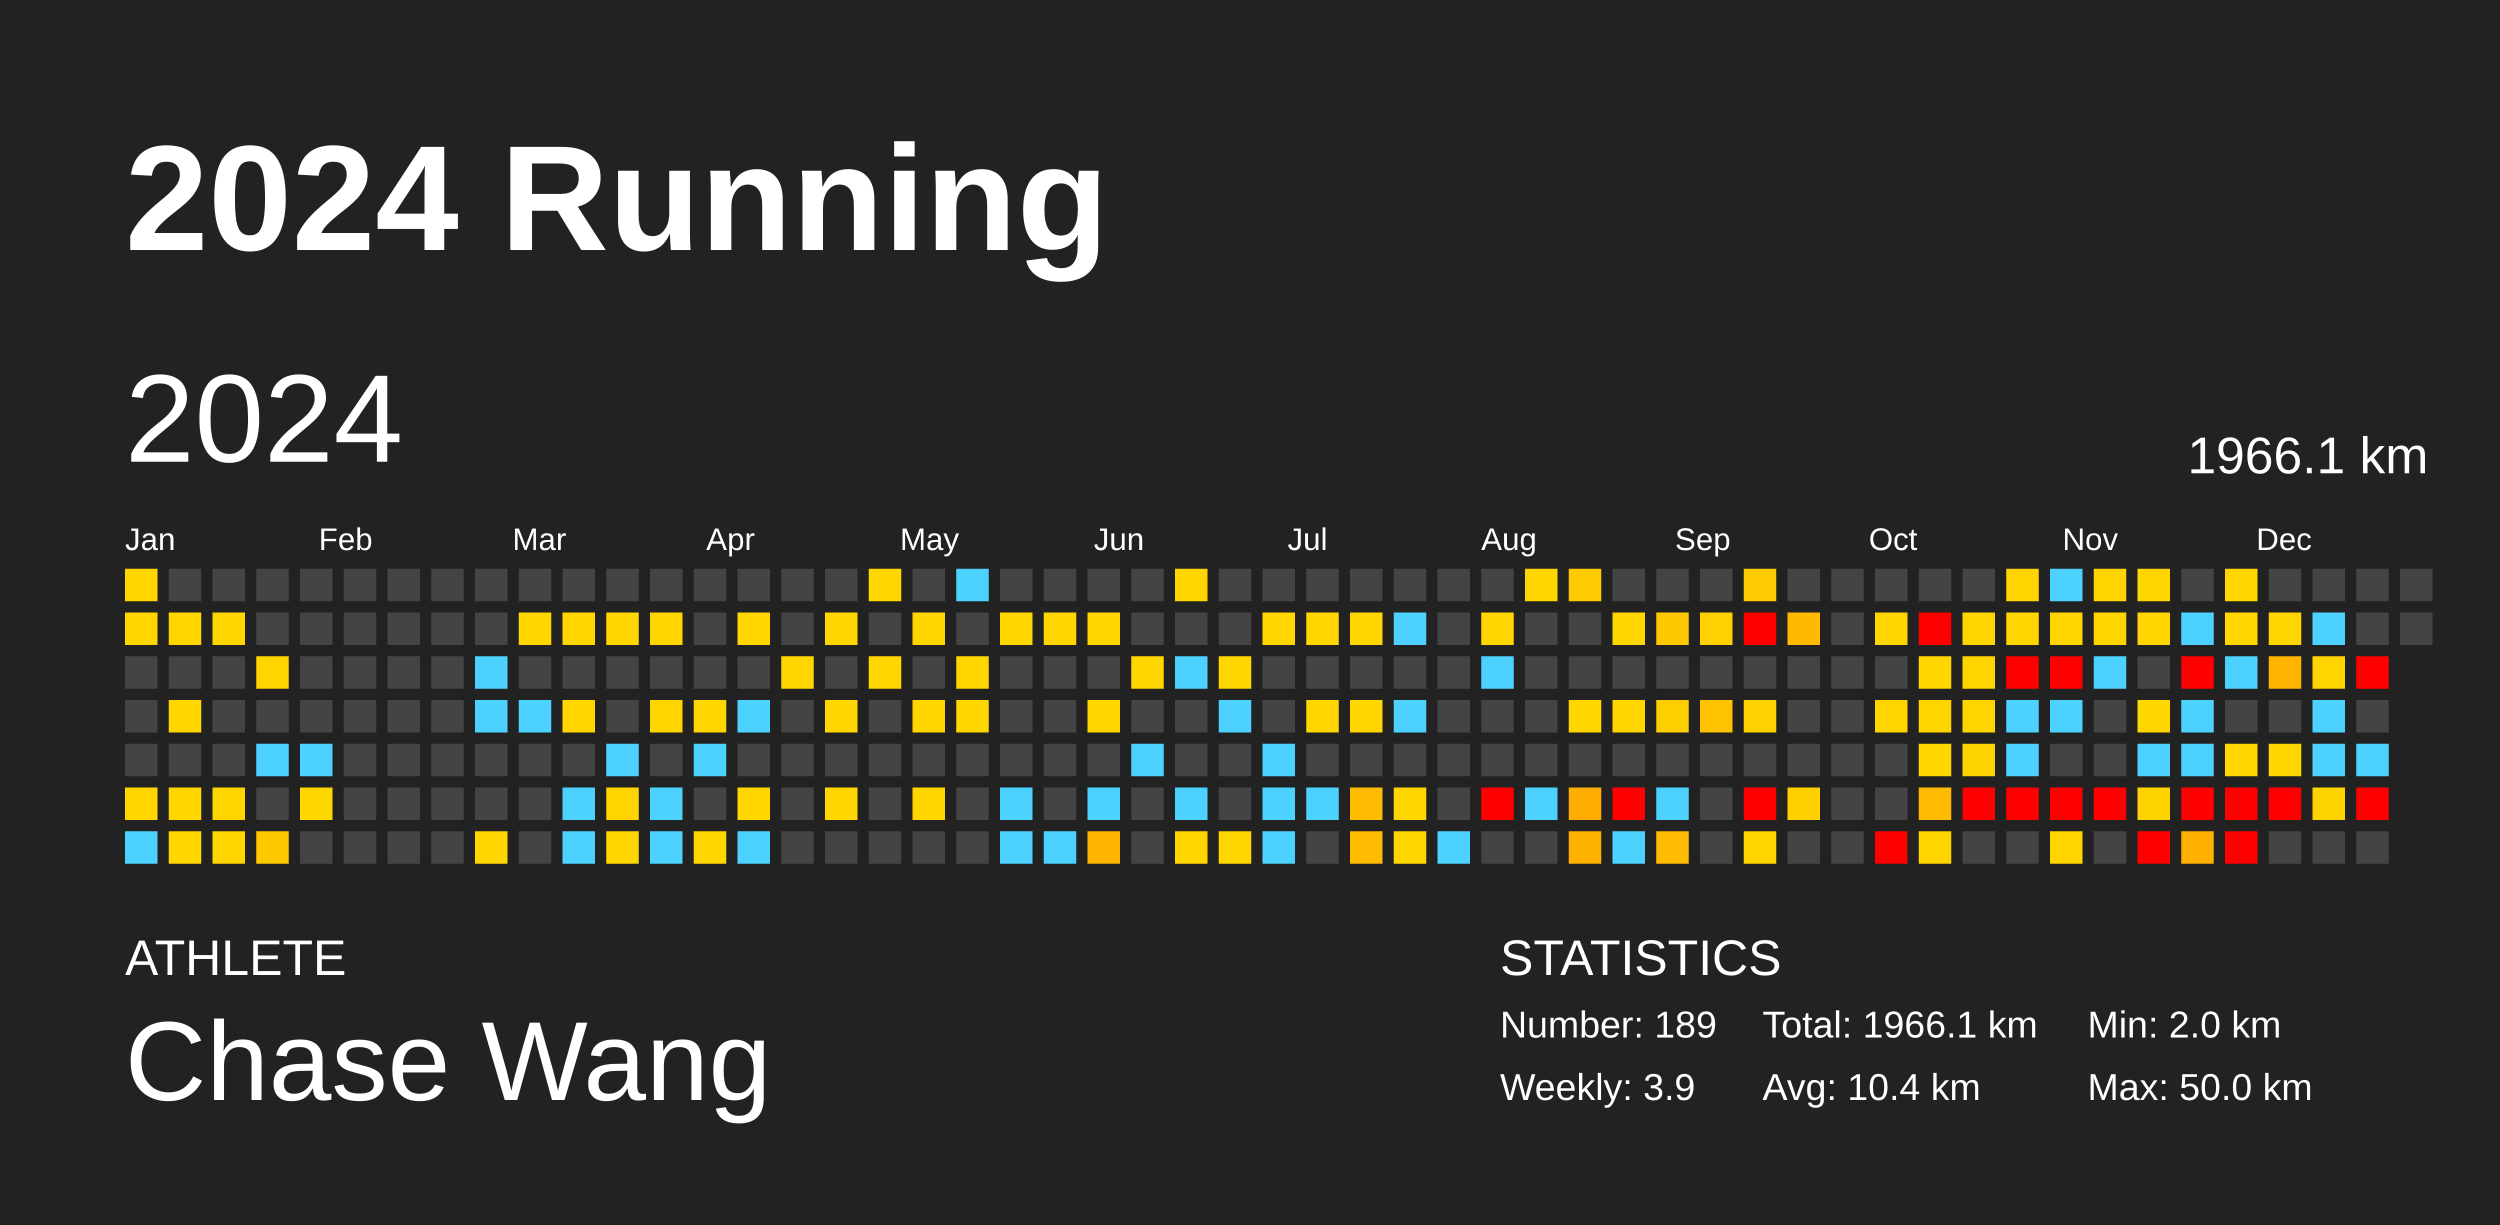
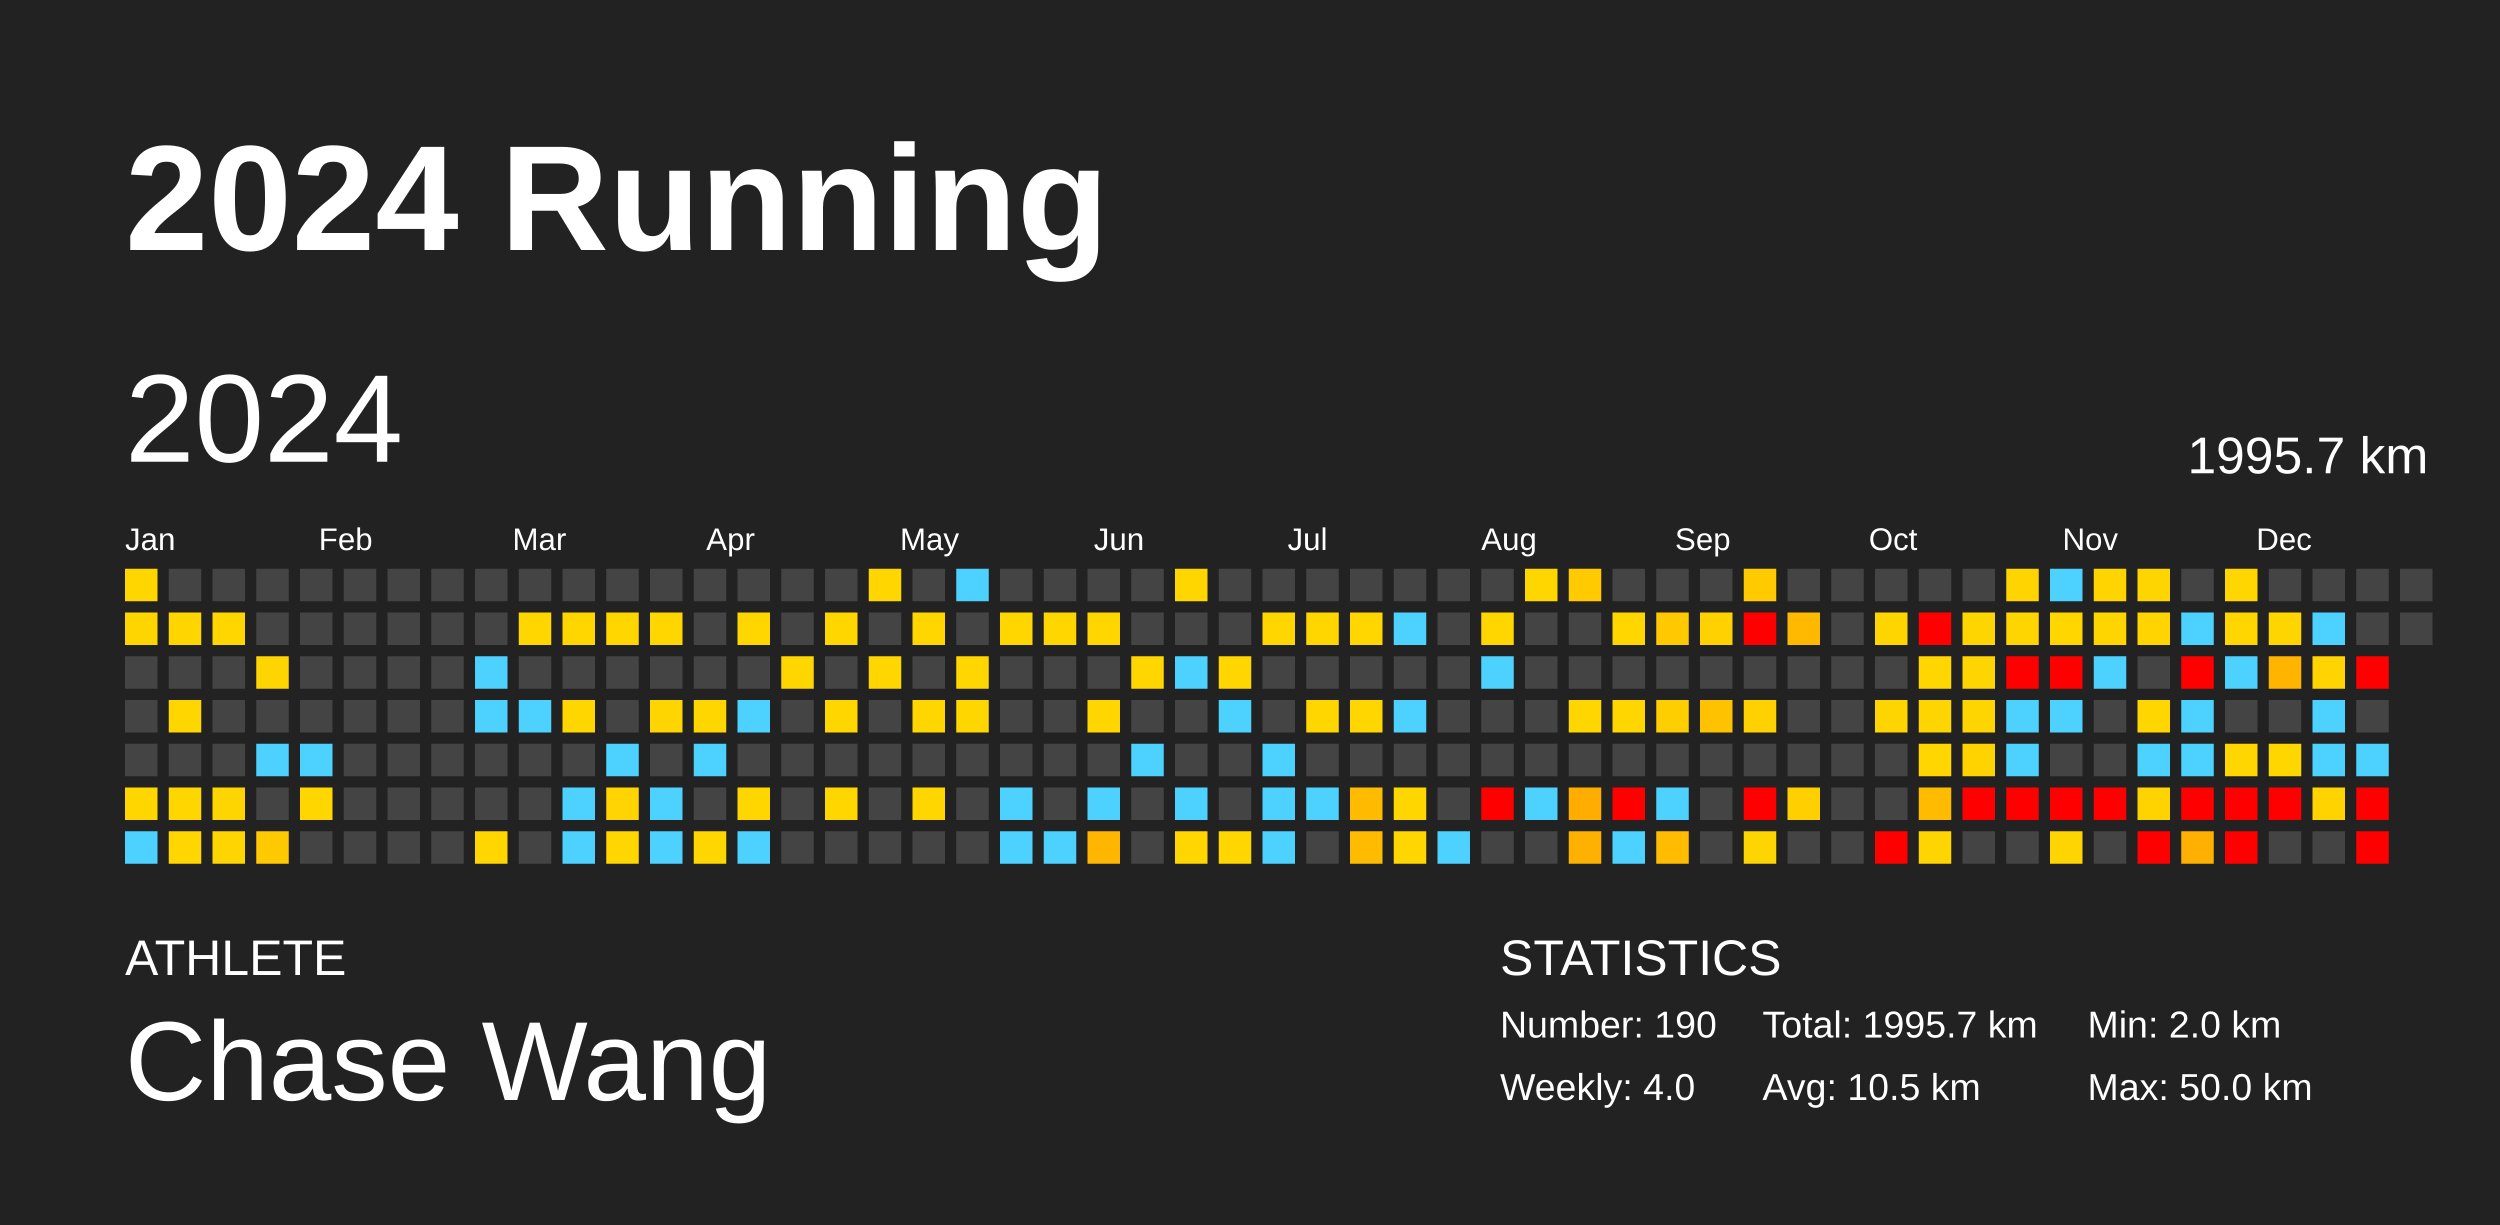
<svg xmlns="http://www.w3.org/2000/svg" baseProfile="full" height="98mm" version="1.1" viewBox="0,0,200,98" width="200mm">
  <defs />
  <rect fill="#222222" height="98" width="200" x="0" y="0" />
  <text fill="#FFFFFF" style="font-size:12px; font-family:Arial; font-weight:bold;" x="10" y="20">2024 Running</text>
  <text fill="#FFFFFF" style="font-size:4px; font-family:Arial" x="10" y="78">ATHLETE</text>
  <text fill="#FFFFFF" style="font-size:9px; font-family:Arial" x="10" y="88">Chase Wang</text>
  <text fill="#FFFFFF" style="font-size:4px; font-family:Arial" x="120" y="78">STATISTICS</text>
-   <text fill="#FFFFFF" style="font-size:3px; font-family:Arial" x="120" y="83">Number: 189</text>
-   <text fill="#FFFFFF" style="font-size:3px; font-family:Arial" x="120" y="88">Weekly: 3.9</text>
-   <text fill="#FFFFFF" style="font-size:3px; font-family:Arial" x="141" y="83">Total: 1966.1 km</text>
-   <text fill="#FFFFFF" style="font-size:3px; font-family:Arial" x="141" y="88">Avg: 10.4 km</text>
+   <text fill="#FFFFFF" style="font-size:3px; font-family:Arial" x="120" y="83">Number: 190</text>
+   <text fill="#FFFFFF" style="font-size:3px; font-family:Arial" x="120" y="88">Weekly: 4.0</text>
+   <text fill="#FFFFFF" style="font-size:3px; font-family:Arial" x="141" y="83">Total: 1995.7 km</text>
+   <text fill="#FFFFFF" style="font-size:3px; font-family:Arial" x="141" y="88">Avg: 10.5 km</text>
  <text fill="#FFFFFF" style="font-size:3px; font-family:Arial" x="167" y="83">Min: 2.0 km</text>
  <text fill="#FFFFFF" style="font-size:3px; font-family:Arial" x="167" y="88">Max: 50.0 km</text>
  <text dominant-baseline="hanging" fill="#FFFFFF" style="font-size:10.0px; font-family:Arial;" x="10" y="30">2024</text>
-   <text dominant-baseline="hanging" fill="#FFFFFF" style="font-size:4.125px; font-family:Arial;" x="175" y="35">1966.1 km</text>
+   <text dominant-baseline="hanging" fill="#FFFFFF" style="font-size:4.125px; font-family:Arial;" x="175" y="35">1995.7 km</text>
  <text fill="#FFFFFF" style="font-size:2.5px; font-family:Arial" x="10.0" y="44">Jan</text>
  <text fill="#FFFFFF" style="font-size:2.5px; font-family:Arial" x="25.5" y="44">Feb</text>
  <text fill="#FFFFFF" style="font-size:2.5px; font-family:Arial" x="41.0" y="44">Mar</text>
  <text fill="#FFFFFF" style="font-size:2.5px; font-family:Arial" x="56.5" y="44">Apr</text>
  <text fill="#FFFFFF" style="font-size:2.5px; font-family:Arial" x="72.0" y="44">May</text>
  <text fill="#FFFFFF" style="font-size:2.5px; font-family:Arial" x="87.5" y="44">Jun</text>
  <text fill="#FFFFFF" style="font-size:2.5px; font-family:Arial" x="103.0" y="44">Jul</text>
  <text fill="#FFFFFF" style="font-size:2.5px; font-family:Arial" x="118.5" y="44">Aug</text>
  <text fill="#FFFFFF" style="font-size:2.5px; font-family:Arial" x="134.0" y="44">Sep</text>
  <text fill="#FFFFFF" style="font-size:2.5px; font-family:Arial" x="149.5" y="44">Oct</text>
  <text fill="#FFFFFF" style="font-size:2.5px; font-family:Arial" x="165.0" y="44">Nov</text>
  <text fill="#FFFFFF" style="font-size:2.5px; font-family:Arial" x="180.5" y="44">Dec</text>
  <rect fill="#ffd600" height="2.6" width="2.6" x="10.0" y="45.5" />
  <rect fill="#ffd500" height="2.6" width="2.6" x="10.0" y="49.0" />
  <rect fill="#444444" height="2.6" width="2.6" x="10.0" y="52.5" />
  <rect fill="#444444" height="2.6" width="2.6" x="10.0" y="56.0" />
  <rect fill="#444444" height="2.6" width="2.6" x="10.0" y="59.5" />
  <rect fill="#ffd600" height="2.6" width="2.6" x="10.0" y="63.0" />
  <rect fill="#4dd2ff" height="2.6" width="2.6" x="10.0" y="66.5" />
  <rect fill="#444444" height="2.6" width="2.6" x="13.5" y="45.5" />
  <rect fill="#ffd500" height="2.6" width="2.6" x="13.5" y="49.0" />
  <rect fill="#444444" height="2.6" width="2.6" x="13.5" y="52.5" />
  <rect fill="#ffd600" height="2.6" width="2.6" x="13.5" y="56.0" />
  <rect fill="#444444" height="2.6" width="2.6" x="13.5" y="59.5" />
  <rect fill="#ffd600" height="2.6" width="2.6" x="13.5" y="63.0" />
  <rect fill="#ffd600" height="2.6" width="2.6" x="13.5" y="66.5" />
  <rect fill="#444444" height="2.6" width="2.6" x="17.0" y="45.5" />
  <rect fill="#ffd600" height="2.6" width="2.6" x="17.0" y="49.0" />
  <rect fill="#444444" height="2.6" width="2.6" x="17.0" y="52.5" />
  <rect fill="#444444" height="2.6" width="2.6" x="17.0" y="56.0" />
  <rect fill="#444444" height="2.6" width="2.6" x="17.0" y="59.5" />
  <rect fill="#ffd500" height="2.6" width="2.6" x="17.0" y="63.0" />
  <rect fill="#ffd500" height="2.6" width="2.6" x="17.0" y="66.5" />
  <rect fill="#444444" height="2.6" width="2.6" x="20.5" y="45.5" />
  <rect fill="#444444" height="2.6" width="2.6" x="20.5" y="49.0" />
  <rect fill="#ffd500" height="2.6" width="2.6" x="20.5" y="52.5" />
  <rect fill="#444444" height="2.6" width="2.6" x="20.5" y="56.0" />
  <rect fill="#4dd2ff" height="2.6" width="2.6" x="20.5" y="59.5" />
  <rect fill="#444444" height="2.6" width="2.6" x="20.5" y="63.0" />
  <rect fill="#ffc900" height="2.6" width="2.6" x="20.5" y="66.5" />
  <rect fill="#444444" height="2.6" width="2.6" x="24.0" y="45.5" />
  <rect fill="#444444" height="2.6" width="2.6" x="24.0" y="49.0" />
  <rect fill="#444444" height="2.6" width="2.6" x="24.0" y="52.5" />
  <rect fill="#444444" height="2.6" width="2.6" x="24.0" y="56.0" />
  <rect fill="#4dd2ff" height="2.6" width="2.6" x="24.0" y="59.5" />
  <rect fill="#ffd600" height="2.6" width="2.6" x="24.0" y="63.0" />
  <rect fill="#444444" height="2.6" width="2.6" x="24.0" y="66.5" />
  <rect fill="#444444" height="2.6" width="2.6" x="27.5" y="45.5" />
  <rect fill="#444444" height="2.6" width="2.6" x="27.5" y="49.0" />
  <rect fill="#444444" height="2.6" width="2.6" x="27.5" y="52.5" />
  <rect fill="#444444" height="2.6" width="2.6" x="27.5" y="56.0" />
  <rect fill="#444444" height="2.6" width="2.6" x="27.5" y="59.5" />
  <rect fill="#444444" height="2.6" width="2.6" x="27.5" y="63.0" />
  <rect fill="#444444" height="2.6" width="2.6" x="27.5" y="66.5" />
  <rect fill="#444444" height="2.6" width="2.6" x="31.0" y="45.5" />
  <rect fill="#444444" height="2.6" width="2.6" x="31.0" y="49.0" />
  <rect fill="#444444" height="2.6" width="2.6" x="31.0" y="52.5" />
  <rect fill="#444444" height="2.6" width="2.6" x="31.0" y="56.0" />
  <rect fill="#444444" height="2.6" width="2.6" x="31.0" y="59.5" />
  <rect fill="#444444" height="2.6" width="2.6" x="31.0" y="63.0" />
  <rect fill="#444444" height="2.6" width="2.6" x="31.0" y="66.5" />
  <rect fill="#444444" height="2.6" width="2.6" x="34.5" y="45.5" />
  <rect fill="#444444" height="2.6" width="2.6" x="34.5" y="49.0" />
  <rect fill="#444444" height="2.6" width="2.6" x="34.5" y="52.5" />
  <rect fill="#444444" height="2.6" width="2.6" x="34.5" y="56.0" />
  <rect fill="#444444" height="2.6" width="2.6" x="34.5" y="59.5" />
  <rect fill="#444444" height="2.6" width="2.6" x="34.5" y="63.0" />
  <rect fill="#444444" height="2.6" width="2.6" x="34.5" y="66.5" />
  <rect fill="#444444" height="2.6" width="2.6" x="38.0" y="45.5" />
  <rect fill="#444444" height="2.6" width="2.6" x="38.0" y="49.0" />
  <rect fill="#4dd2ff" height="2.6" width="2.6" x="38.0" y="52.5" />
  <rect fill="#4dd2ff" height="2.6" width="2.6" x="38.0" y="56.0" />
  <rect fill="#444444" height="2.6" width="2.6" x="38.0" y="59.5" />
  <rect fill="#444444" height="2.6" width="2.6" x="38.0" y="63.0" />
  <rect fill="#ffd600" height="2.6" width="2.6" x="38.0" y="66.5" />
  <rect fill="#444444" height="2.6" width="2.6" x="41.5" y="45.5" />
  <rect fill="#ffd600" height="2.6" width="2.6" x="41.5" y="49.0" />
  <rect fill="#444444" height="2.6" width="2.6" x="41.5" y="52.5" />
  <rect fill="#4dd2ff" height="2.6" width="2.6" x="41.5" y="56.0" />
  <rect fill="#444444" height="2.6" width="2.6" x="41.5" y="59.5" />
  <rect fill="#444444" height="2.6" width="2.6" x="41.5" y="63.0" />
  <rect fill="#444444" height="2.6" width="2.6" x="41.5" y="66.5" />
  <rect fill="#444444" height="2.6" width="2.6" x="45.0" y="45.5" />
  <rect fill="#ffd600" height="2.6" width="2.6" x="45.0" y="49.0" />
  <rect fill="#444444" height="2.6" width="2.6" x="45.0" y="52.5" />
  <rect fill="#ffd600" height="2.6" width="2.6" x="45.0" y="56.0" />
  <rect fill="#444444" height="2.6" width="2.6" x="45.0" y="59.5" />
  <rect fill="#4dd2ff" height="2.6" width="2.6" x="45.0" y="63.0" />
  <rect fill="#4dd2ff" height="2.6" width="2.6" x="45.0" y="66.5" />
  <rect fill="#444444" height="2.6" width="2.6" x="48.5" y="45.5" />
  <rect fill="#ffd600" height="2.6" width="2.6" x="48.5" y="49.0" />
  <rect fill="#444444" height="2.6" width="2.6" x="48.5" y="52.5" />
  <rect fill="#444444" height="2.6" width="2.6" x="48.5" y="56.0" />
  <rect fill="#4dd2ff" height="2.6" width="2.6" x="48.5" y="59.5" />
  <rect fill="#ffd400" height="2.6" width="2.6" x="48.5" y="63.0" />
  <rect fill="#ffd600" height="2.6" width="2.6" x="48.5" y="66.5" />
  <rect fill="#444444" height="2.6" width="2.6" x="52.0" y="45.5" />
  <rect fill="#ffd600" height="2.6" width="2.6" x="52.0" y="49.0" />
  <rect fill="#444444" height="2.6" width="2.6" x="52.0" y="52.5" />
  <rect fill="#ffd500" height="2.6" width="2.6" x="52.0" y="56.0" />
  <rect fill="#444444" height="2.6" width="2.6" x="52.0" y="59.5" />
  <rect fill="#4dd2ff" height="2.6" width="2.6" x="52.0" y="63.0" />
  <rect fill="#4dd2ff" height="2.6" width="2.6" x="52.0" y="66.5" />
  <rect fill="#444444" height="2.6" width="2.6" x="55.5" y="45.5" />
  <rect fill="#444444" height="2.6" width="2.6" x="55.5" y="49.0" />
  <rect fill="#444444" height="2.6" width="2.6" x="55.5" y="52.5" />
  <rect fill="#ffd600" height="2.6" width="2.6" x="55.5" y="56.0" />
  <rect fill="#4dd2ff" height="2.6" width="2.6" x="55.5" y="59.5" />
  <rect fill="#444444" height="2.6" width="2.6" x="55.5" y="63.0" />
  <rect fill="#ffd600" height="2.6" width="2.6" x="55.5" y="66.5" />
  <rect fill="#444444" height="2.6" width="2.6" x="59.0" y="45.5" />
  <rect fill="#ffd600" height="2.6" width="2.6" x="59.0" y="49.0" />
  <rect fill="#444444" height="2.6" width="2.6" x="59.0" y="52.5" />
  <rect fill="#4dd2ff" height="2.6" width="2.6" x="59.0" y="56.0" />
  <rect fill="#444444" height="2.6" width="2.6" x="59.0" y="59.5" />
  <rect fill="#ffd600" height="2.6" width="2.6" x="59.0" y="63.0" />
  <rect fill="#4dd2ff" height="2.6" width="2.6" x="59.0" y="66.5" />
  <rect fill="#444444" height="2.6" width="2.6" x="62.5" y="45.5" />
  <rect fill="#444444" height="2.6" width="2.6" x="62.5" y="49.0" />
  <rect fill="#ffd600" height="2.6" width="2.6" x="62.5" y="52.5" />
  <rect fill="#444444" height="2.6" width="2.6" x="62.5" y="56.0" />
  <rect fill="#444444" height="2.6" width="2.6" x="62.5" y="59.5" />
  <rect fill="#444444" height="2.6" width="2.6" x="62.5" y="63.0" />
  <rect fill="#444444" height="2.6" width="2.6" x="62.5" y="66.5" />
  <rect fill="#444444" height="2.6" width="2.6" x="66.0" y="45.5" />
  <rect fill="#ffd600" height="2.6" width="2.6" x="66.0" y="49.0" />
  <rect fill="#444444" height="2.6" width="2.6" x="66.0" y="52.5" />
  <rect fill="#ffd600" height="2.6" width="2.6" x="66.0" y="56.0" />
  <rect fill="#444444" height="2.6" width="2.6" x="66.0" y="59.5" />
  <rect fill="#ffd600" height="2.6" width="2.6" x="66.0" y="63.0" />
  <rect fill="#444444" height="2.6" width="2.6" x="66.0" y="66.5" />
  <rect fill="#ffd600" height="2.6" width="2.6" x="69.5" y="45.5" />
  <rect fill="#444444" height="2.6" width="2.6" x="69.5" y="49.0" />
  <rect fill="#ffd600" height="2.6" width="2.6" x="69.5" y="52.5" />
  <rect fill="#444444" height="2.6" width="2.6" x="69.5" y="56.0" />
  <rect fill="#444444" height="2.6" width="2.6" x="69.5" y="59.5" />
  <rect fill="#444444" height="2.6" width="2.6" x="69.5" y="63.0" />
  <rect fill="#444444" height="2.6" width="2.6" x="69.5" y="66.5" />
  <rect fill="#444444" height="2.6" width="2.6" x="73.0" y="45.5" />
  <rect fill="#ffd600" height="2.6" width="2.6" x="73.0" y="49.0" />
  <rect fill="#444444" height="2.6" width="2.6" x="73.0" y="52.5" />
  <rect fill="#ffd600" height="2.6" width="2.6" x="73.0" y="56.0" />
  <rect fill="#444444" height="2.6" width="2.6" x="73.0" y="59.5" />
  <rect fill="#ffd600" height="2.6" width="2.6" x="73.0" y="63.0" />
  <rect fill="#444444" height="2.6" width="2.6" x="73.0" y="66.5" />
  <rect fill="#4dd2ff" height="2.6" width="2.6" x="76.5" y="45.5" />
  <rect fill="#444444" height="2.6" width="2.6" x="76.5" y="49.0" />
  <rect fill="#ffd600" height="2.6" width="2.6" x="76.5" y="52.5" />
  <rect fill="#ffd600" height="2.6" width="2.6" x="76.5" y="56.0" />
  <rect fill="#444444" height="2.6" width="2.6" x="76.5" y="59.5" />
  <rect fill="#444444" height="2.6" width="2.6" x="76.5" y="63.0" />
  <rect fill="#444444" height="2.6" width="2.6" x="76.5" y="66.5" />
  <rect fill="#444444" height="2.6" width="2.6" x="80.0" y="45.5" />
  <rect fill="#ffd600" height="2.6" width="2.6" x="80.0" y="49.0" />
  <rect fill="#444444" height="2.6" width="2.6" x="80.0" y="52.5" />
  <rect fill="#444444" height="2.6" width="2.6" x="80.0" y="56.0" />
  <rect fill="#444444" height="2.6" width="2.6" x="80.0" y="59.5" />
  <rect fill="#4dd2ff" height="2.6" width="2.6" x="80.0" y="63.0" />
  <rect fill="#4dd2ff" height="2.6" width="2.6" x="80.0" y="66.5" />
  <rect fill="#444444" height="2.6" width="2.6" x="83.5" y="45.5" />
  <rect fill="#ffd600" height="2.6" width="2.6" x="83.5" y="49.0" />
  <rect fill="#444444" height="2.6" width="2.6" x="83.5" y="52.5" />
  <rect fill="#444444" height="2.6" width="2.6" x="83.5" y="56.0" />
  <rect fill="#444444" height="2.6" width="2.6" x="83.5" y="59.5" />
  <rect fill="#444444" height="2.6" width="2.6" x="83.5" y="63.0" />
  <rect fill="#4dd2ff" height="2.6" width="2.6" x="83.5" y="66.5" />
  <rect fill="#444444" height="2.6" width="2.6" x="87.0" y="45.5" />
  <rect fill="#ffd600" height="2.6" width="2.6" x="87.0" y="49.0" />
  <rect fill="#444444" height="2.6" width="2.6" x="87.0" y="52.5" />
  <rect fill="#ffd600" height="2.6" width="2.6" x="87.0" y="56.0" />
  <rect fill="#444444" height="2.6" width="2.6" x="87.0" y="59.5" />
  <rect fill="#4dd2ff" height="2.6" width="2.6" x="87.0" y="63.0" />
  <rect fill="#ffb600" height="2.6" width="2.6" x="87.0" y="66.5" />
  <rect fill="#444444" height="2.6" width="2.6" x="90.5" y="45.5" />
  <rect fill="#444444" height="2.6" width="2.6" x="90.5" y="49.0" />
  <rect fill="#ffd600" height="2.6" width="2.6" x="90.5" y="52.5" />
  <rect fill="#444444" height="2.6" width="2.6" x="90.5" y="56.0" />
  <rect fill="#4dd2ff" height="2.6" width="2.6" x="90.5" y="59.5" />
  <rect fill="#444444" height="2.6" width="2.6" x="90.5" y="63.0" />
  <rect fill="#444444" height="2.6" width="2.6" x="90.5" y="66.5" />
  <rect fill="#ffd600" height="2.6" width="2.6" x="94.0" y="45.5" />
  <rect fill="#444444" height="2.6" width="2.6" x="94.0" y="49.0" />
  <rect fill="#4dd2ff" height="2.6" width="2.6" x="94.0" y="52.5" />
  <rect fill="#444444" height="2.6" width="2.6" x="94.0" y="56.0" />
  <rect fill="#444444" height="2.6" width="2.6" x="94.0" y="59.5" />
  <rect fill="#4dd2ff" height="2.6" width="2.6" x="94.0" y="63.0" />
  <rect fill="#ffd600" height="2.6" width="2.6" x="94.0" y="66.5" />
  <rect fill="#444444" height="2.6" width="2.6" x="97.5" y="45.5" />
  <rect fill="#444444" height="2.6" width="2.6" x="97.5" y="49.0" />
  <rect fill="#ffd600" height="2.6" width="2.6" x="97.5" y="52.5" />
  <rect fill="#4dd2ff" height="2.6" width="2.6" x="97.5" y="56.0" />
  <rect fill="#444444" height="2.6" width="2.6" x="97.5" y="59.5" />
  <rect fill="#444444" height="2.6" width="2.6" x="97.5" y="63.0" />
  <rect fill="#ffd600" height="2.6" width="2.6" x="97.5" y="66.5" />
  <rect fill="#444444" height="2.6" width="2.6" x="101.0" y="45.5" />
  <rect fill="#ffd600" height="2.6" width="2.6" x="101.0" y="49.0" />
  <rect fill="#444444" height="2.6" width="2.6" x="101.0" y="52.5" />
  <rect fill="#444444" height="2.6" width="2.6" x="101.0" y="56.0" />
  <rect fill="#4dd2ff" height="2.6" width="2.6" x="101.0" y="59.5" />
  <rect fill="#4dd2ff" height="2.6" width="2.6" x="101.0" y="63.0" />
  <rect fill="#4dd2ff" height="2.6" width="2.6" x="101.0" y="66.5" />
  <rect fill="#444444" height="2.6" width="2.6" x="104.5" y="45.5" />
  <rect fill="#ffd600" height="2.6" width="2.6" x="104.5" y="49.0" />
  <rect fill="#444444" height="2.6" width="2.6" x="104.5" y="52.5" />
  <rect fill="#ffd600" height="2.6" width="2.6" x="104.5" y="56.0" />
  <rect fill="#444444" height="2.6" width="2.6" x="104.5" y="59.5" />
  <rect fill="#4dd2ff" height="2.6" width="2.6" x="104.5" y="63.0" />
  <rect fill="#444444" height="2.6" width="2.6" x="104.5" y="66.5" />
  <rect fill="#444444" height="2.6" width="2.6" x="108.0" y="45.5" />
  <rect fill="#ffd600" height="2.6" width="2.6" x="108.0" y="49.0" />
  <rect fill="#444444" height="2.6" width="2.6" x="108.0" y="52.5" />
  <rect fill="#ffd600" height="2.6" width="2.6" x="108.0" y="56.0" />
  <rect fill="#444444" height="2.6" width="2.6" x="108.0" y="59.5" />
  <rect fill="#ffbb00" height="2.6" width="2.6" x="108.0" y="63.0" />
  <rect fill="#ffbb00" height="2.6" width="2.6" x="108.0" y="66.5" />
  <rect fill="#444444" height="2.6" width="2.6" x="111.5" y="45.5" />
  <rect fill="#4dd2ff" height="2.6" width="2.6" x="111.5" y="49.0" />
  <rect fill="#444444" height="2.6" width="2.6" x="111.5" y="52.5" />
  <rect fill="#4dd2ff" height="2.6" width="2.6" x="111.5" y="56.0" />
  <rect fill="#444444" height="2.6" width="2.6" x="111.5" y="59.5" />
  <rect fill="#ffd600" height="2.6" width="2.6" x="111.5" y="63.0" />
  <rect fill="#ffd600" height="2.6" width="2.6" x="111.5" y="66.5" />
  <rect fill="#444444" height="2.6" width="2.6" x="115.0" y="45.5" />
  <rect fill="#444444" height="2.6" width="2.6" x="115.0" y="49.0" />
  <rect fill="#444444" height="2.6" width="2.6" x="115.0" y="52.5" />
  <rect fill="#444444" height="2.6" width="2.6" x="115.0" y="56.0" />
  <rect fill="#444444" height="2.6" width="2.6" x="115.0" y="59.5" />
  <rect fill="#444444" height="2.6" width="2.6" x="115.0" y="63.0" />
  <rect fill="#4dd2ff" height="2.6" width="2.6" x="115.0" y="66.5" />
  <rect fill="#444444" height="2.6" width="2.6" x="118.5" y="45.5" />
  <rect fill="#ffd600" height="2.6" width="2.6" x="118.5" y="49.0" />
  <rect fill="#4dd2ff" height="2.6" width="2.6" x="118.5" y="52.5" />
  <rect fill="#444444" height="2.6" width="2.6" x="118.5" y="56.0" />
  <rect fill="#444444" height="2.6" width="2.6" x="118.5" y="59.5" />
  <rect fill="red" height="2.6" width="2.6" x="118.5" y="63.0" />
  <rect fill="#444444" height="2.6" width="2.6" x="118.5" y="66.5" />
  <rect fill="#ffd600" height="2.6" width="2.6" x="122.0" y="45.5" />
  <rect fill="#444444" height="2.6" width="2.6" x="122.0" y="49.0" />
  <rect fill="#444444" height="2.6" width="2.6" x="122.0" y="52.5" />
  <rect fill="#444444" height="2.6" width="2.6" x="122.0" y="56.0" />
  <rect fill="#444444" height="2.6" width="2.6" x="122.0" y="59.5" />
  <rect fill="#4dd2ff" height="2.6" width="2.6" x="122.0" y="63.0" />
  <rect fill="#444444" height="2.6" width="2.6" x="122.0" y="66.5" />
  <rect fill="#ffcb00" height="2.6" width="2.6" x="125.5" y="45.5" />
  <rect fill="#444444" height="2.6" width="2.6" x="125.5" y="49.0" />
  <rect fill="#444444" height="2.6" width="2.6" x="125.5" y="52.5" />
  <rect fill="#ffd600" height="2.6" width="2.6" x="125.5" y="56.0" />
  <rect fill="#444444" height="2.6" width="2.6" x="125.5" y="59.5" />
  <rect fill="#ffad00" height="2.6" width="2.6" x="125.5" y="63.0" />
  <rect fill="#ffb100" height="2.6" width="2.6" x="125.5" y="66.5" />
  <rect fill="#444444" height="2.6" width="2.6" x="129.0" y="45.5" />
  <rect fill="#ffd600" height="2.6" width="2.6" x="129.0" y="49.0" />
  <rect fill="#444444" height="2.6" width="2.6" x="129.0" y="52.5" />
  <rect fill="#ffd600" height="2.6" width="2.6" x="129.0" y="56.0" />
  <rect fill="#444444" height="2.6" width="2.6" x="129.0" y="59.5" />
  <rect fill="red" height="2.6" width="2.6" x="129.0" y="63.0" />
  <rect fill="#4dd2ff" height="2.6" width="2.6" x="129.0" y="66.5" />
  <rect fill="#444444" height="2.6" width="2.6" x="132.5" y="45.5" />
  <rect fill="#ffc900" height="2.6" width="2.6" x="132.5" y="49.0" />
  <rect fill="#444444" height="2.6" width="2.6" x="132.5" y="52.5" />
  <rect fill="#ffce00" height="2.6" width="2.6" x="132.5" y="56.0" />
  <rect fill="#444444" height="2.6" width="2.6" x="132.5" y="59.5" />
  <rect fill="#4dd2ff" height="2.6" width="2.6" x="132.5" y="63.0" />
  <rect fill="#ffbc00" height="2.6" width="2.6" x="132.5" y="66.5" />
  <rect fill="#444444" height="2.6" width="2.6" x="136.0" y="45.5" />
  <rect fill="#ffd100" height="2.6" width="2.6" x="136.0" y="49.0" />
  <rect fill="#444444" height="2.6" width="2.6" x="136.0" y="52.5" />
  <rect fill="#ffc200" height="2.6" width="2.6" x="136.0" y="56.0" />
  <rect fill="#444444" height="2.6" width="2.6" x="136.0" y="59.5" />
  <rect fill="#444444" height="2.6" width="2.6" x="136.0" y="63.0" />
  <rect fill="#444444" height="2.6" width="2.6" x="136.0" y="66.5" />
  <rect fill="#ffcb00" height="2.6" width="2.6" x="139.5" y="45.5" />
  <rect fill="red" height="2.6" width="2.6" x="139.5" y="49.0" />
  <rect fill="#444444" height="2.6" width="2.6" x="139.5" y="52.5" />
  <rect fill="#ffd100" height="2.6" width="2.6" x="139.5" y="56.0" />
  <rect fill="#444444" height="2.6" width="2.6" x="139.5" y="59.5" />
  <rect fill="red" height="2.6" width="2.6" x="139.5" y="63.0" />
  <rect fill="#ffd500" height="2.6" width="2.6" x="139.5" y="66.5" />
  <rect fill="#444444" height="2.6" width="2.6" x="143.0" y="45.5" />
  <rect fill="#ffb900" height="2.6" width="2.6" x="143.0" y="49.0" />
  <rect fill="#444444" height="2.6" width="2.6" x="143.0" y="52.5" />
  <rect fill="#444444" height="2.6" width="2.6" x="143.0" y="56.0" />
  <rect fill="#444444" height="2.6" width="2.6" x="143.0" y="59.5" />
  <rect fill="#ffcf00" height="2.6" width="2.6" x="143.0" y="63.0" />
  <rect fill="#444444" height="2.6" width="2.6" x="143.0" y="66.5" />
  <rect fill="#444444" height="2.6" width="2.6" x="146.5" y="45.5" />
  <rect fill="#444444" height="2.6" width="2.6" x="146.5" y="49.0" />
  <rect fill="#444444" height="2.6" width="2.6" x="146.5" y="52.5" />
  <rect fill="#444444" height="2.6" width="2.6" x="146.5" y="56.0" />
  <rect fill="#444444" height="2.6" width="2.6" x="146.5" y="59.5" />
  <rect fill="#444444" height="2.6" width="2.6" x="146.5" y="63.0" />
  <rect fill="#444444" height="2.6" width="2.6" x="146.5" y="66.5" />
  <rect fill="#444444" height="2.6" width="2.6" x="150.0" y="45.5" />
  <rect fill="#ffd500" height="2.6" width="2.6" x="150.0" y="49.0" />
  <rect fill="#444444" height="2.6" width="2.6" x="150.0" y="52.5" />
  <rect fill="#ffd500" height="2.6" width="2.6" x="150.0" y="56.0" />
  <rect fill="#444444" height="2.6" width="2.6" x="150.0" y="59.5" />
  <rect fill="#444444" height="2.6" width="2.6" x="150.0" y="63.0" />
  <rect fill="red" height="2.6" width="2.6" x="150.0" y="66.5" />
  <rect fill="#444444" height="2.6" width="2.6" x="153.5" y="45.5" />
  <rect fill="red" height="2.6" width="2.6" x="153.5" y="49.0" />
  <rect fill="#ffd600" height="2.6" width="2.6" x="153.5" y="52.5" />
  <rect fill="#ffd500" height="2.6" width="2.6" x="153.5" y="56.0" />
  <rect fill="#ffd600" height="2.6" width="2.6" x="153.5" y="59.5" />
  <rect fill="#ffbb00" height="2.6" width="2.6" x="153.5" y="63.0" />
  <rect fill="#ffd500" height="2.6" width="2.6" x="153.5" y="66.5" />
  <rect fill="#444444" height="2.6" width="2.6" x="157.0" y="45.5" />
  <rect fill="#ffd500" height="2.6" width="2.6" x="157.0" y="49.0" />
  <rect fill="#ffd500" height="2.6" width="2.6" x="157.0" y="52.5" />
  <rect fill="#ffd500" height="2.6" width="2.6" x="157.0" y="56.0" />
  <rect fill="#ffd300" height="2.6" width="2.6" x="157.0" y="59.5" />
  <rect fill="red" height="2.6" width="2.6" x="157.0" y="63.0" />
  <rect fill="#444444" height="2.6" width="2.6" x="157.0" y="66.5" />
  <rect fill="#ffd400" height="2.6" width="2.6" x="160.5" y="45.5" />
  <rect fill="#ffd500" height="2.6" width="2.6" x="160.5" y="49.0" />
  <rect fill="red" height="2.6" width="2.6" x="160.5" y="52.5" />
  <rect fill="#4dd2ff" height="2.6" width="2.6" x="160.5" y="56.0" />
  <rect fill="#4dd2ff" height="2.6" width="2.6" x="160.5" y="59.5" />
  <rect fill="red" height="2.6" width="2.6" x="160.5" y="63.0" />
  <rect fill="#444444" height="2.6" width="2.6" x="160.5" y="66.5" />
  <rect fill="#4dd2ff" height="2.6" width="2.6" x="164.0" y="45.5" />
  <rect fill="#ffd600" height="2.6" width="2.6" x="164.0" y="49.0" />
  <rect fill="red" height="2.6" width="2.6" x="164.0" y="52.5" />
  <rect fill="#4dd2ff" height="2.6" width="2.6" x="164.0" y="56.0" />
  <rect fill="#444444" height="2.6" width="2.6" x="164.0" y="59.5" />
  <rect fill="red" height="2.6" width="2.6" x="164.0" y="63.0" />
  <rect fill="#ffd500" height="2.6" width="2.6" x="164.0" y="66.5" />
  <rect fill="#ffd400" height="2.6" width="2.6" x="167.5" y="45.5" />
  <rect fill="#ffd500" height="2.6" width="2.6" x="167.5" y="49.0" />
  <rect fill="#4dd2ff" height="2.6" width="2.6" x="167.5" y="52.5" />
  <rect fill="#444444" height="2.6" width="2.6" x="167.5" y="56.0" />
  <rect fill="#444444" height="2.6" width="2.6" x="167.5" y="59.5" />
  <rect fill="red" height="2.6" width="2.6" x="167.5" y="63.0" />
  <rect fill="#444444" height="2.6" width="2.6" x="167.5" y="66.5" />
  <rect fill="#ffd500" height="2.6" width="2.6" x="171.0" y="45.5" />
  <rect fill="#ffd400" height="2.6" width="2.6" x="171.0" y="49.0" />
  <rect fill="#444444" height="2.6" width="2.6" x="171.0" y="52.5" />
  <rect fill="#ffd600" height="2.6" width="2.6" x="171.0" y="56.0" />
  <rect fill="#4dd2ff" height="2.6" width="2.6" x="171.0" y="59.5" />
  <rect fill="#ffd300" height="2.6" width="2.6" x="171.0" y="63.0" />
  <rect fill="red" height="2.6" width="2.6" x="171.0" y="66.5" />
  <rect fill="#444444" height="2.6" width="2.6" x="174.5" y="45.5" />
  <rect fill="#4dd2ff" height="2.6" width="2.6" x="174.5" y="49.0" />
  <rect fill="red" height="2.6" width="2.6" x="174.5" y="52.5" />
  <rect fill="#4dd2ff" height="2.6" width="2.6" x="174.5" y="56.0" />
  <rect fill="#4dd2ff" height="2.6" width="2.6" x="174.5" y="59.5" />
  <rect fill="red" height="2.6" width="2.6" x="174.5" y="63.0" />
  <rect fill="#ffb000" height="2.6" width="2.6" x="174.5" y="66.5" />
  <rect fill="#ffd600" height="2.6" width="2.6" x="178.0" y="45.5" />
  <rect fill="#ffd600" height="2.6" width="2.6" x="178.0" y="49.0" />
  <rect fill="#4dd2ff" height="2.6" width="2.6" x="178.0" y="52.5" />
  <rect fill="#444444" height="2.6" width="2.6" x="178.0" y="56.0" />
  <rect fill="#ffd600" height="2.6" width="2.6" x="178.0" y="59.5" />
  <rect fill="red" height="2.6" width="2.6" x="178.0" y="63.0" />
  <rect fill="red" height="2.6" width="2.6" x="178.0" y="66.5" />
  <rect fill="#444444" height="2.6" width="2.6" x="181.5" y="45.5" />
  <rect fill="#ffd500" height="2.6" width="2.6" x="181.5" y="49.0" />
  <rect fill="#ffb400" height="2.6" width="2.6" x="181.5" y="52.5" />
  <rect fill="#444444" height="2.6" width="2.6" x="181.5" y="56.0" />
  <rect fill="#ffd600" height="2.6" width="2.6" x="181.5" y="59.5" />
  <rect fill="red" height="2.6" width="2.6" x="181.5" y="63.0" />
  <rect fill="#444444" height="2.6" width="2.6" x="181.5" y="66.5" />
  <rect fill="#444444" height="2.6" width="2.6" x="185.0" y="45.5" />
  <rect fill="#4dd2ff" height="2.6" width="2.6" x="185.0" y="49.0" />
  <rect fill="#ffd400" height="2.6" width="2.6" x="185.0" y="52.5" />
  <rect fill="#4dd2ff" height="2.6" width="2.6" x="185.0" y="56.0" />
  <rect fill="#4dd2ff" height="2.6" width="2.6" x="185.0" y="59.5" />
  <rect fill="#ffd300" height="2.6" width="2.6" x="185.0" y="63.0" />
  <rect fill="#444444" height="2.6" width="2.6" x="185.0" y="66.5" />
  <rect fill="#444444" height="2.6" width="2.6" x="188.5" y="45.5" />
  <rect fill="#444444" height="2.6" width="2.6" x="188.5" y="49.0" />
  <rect fill="red" height="2.6" width="2.6" x="188.5" y="52.5" />
  <rect fill="#444444" height="2.6" width="2.6" x="188.5" y="56.0" />
  <rect fill="#4dd2ff" height="2.6" width="2.6" x="188.5" y="59.5" />
  <rect fill="red" height="2.6" width="2.6" x="188.5" y="63.0" />
-   <rect fill="#444444" height="2.6" width="2.6" x="188.5" y="66.5" />
+   <rect fill="red" height="2.6" width="2.6" x="188.5" y="66.5" />
  <rect fill="#444444" height="2.6" width="2.6" x="192.0" y="45.5" />
  <rect fill="#444444" height="2.6" width="2.6" x="192.0" y="49.0" />
</svg>
